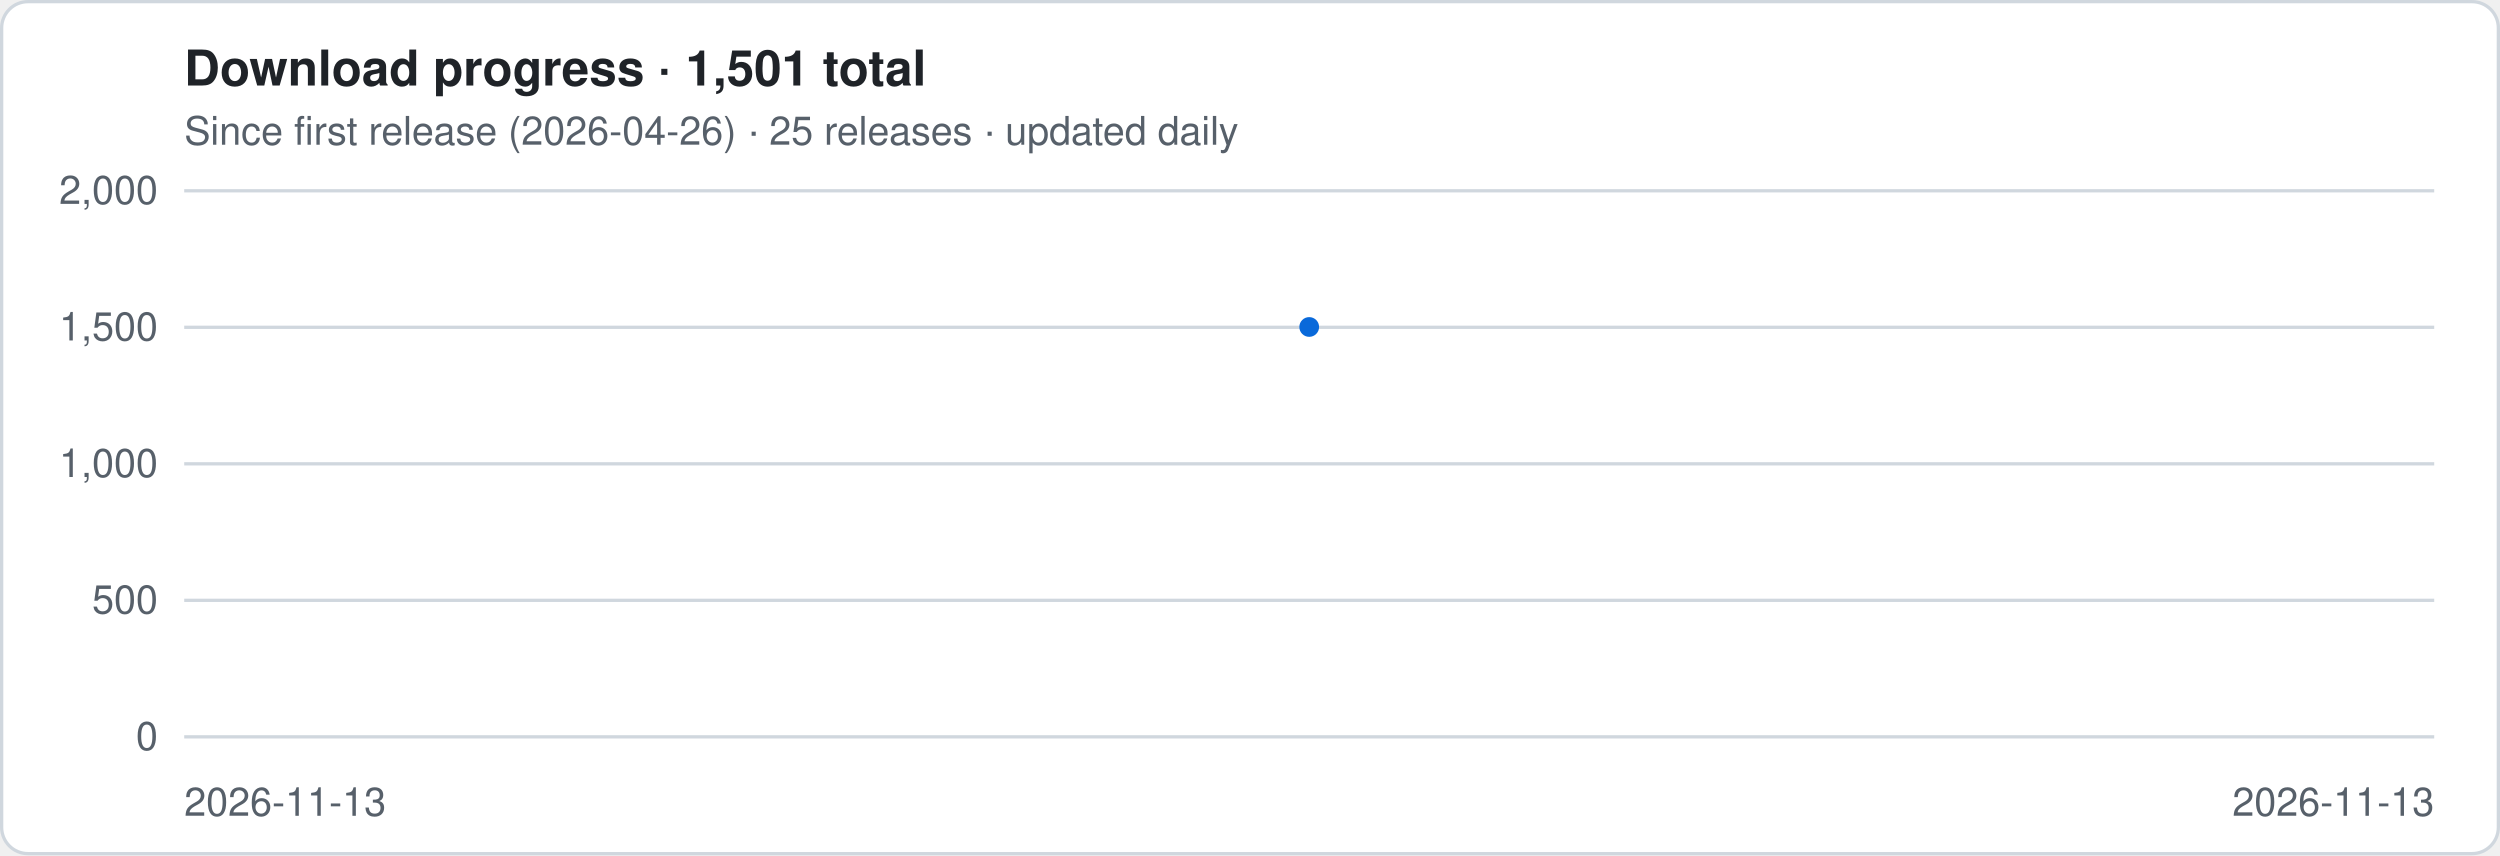
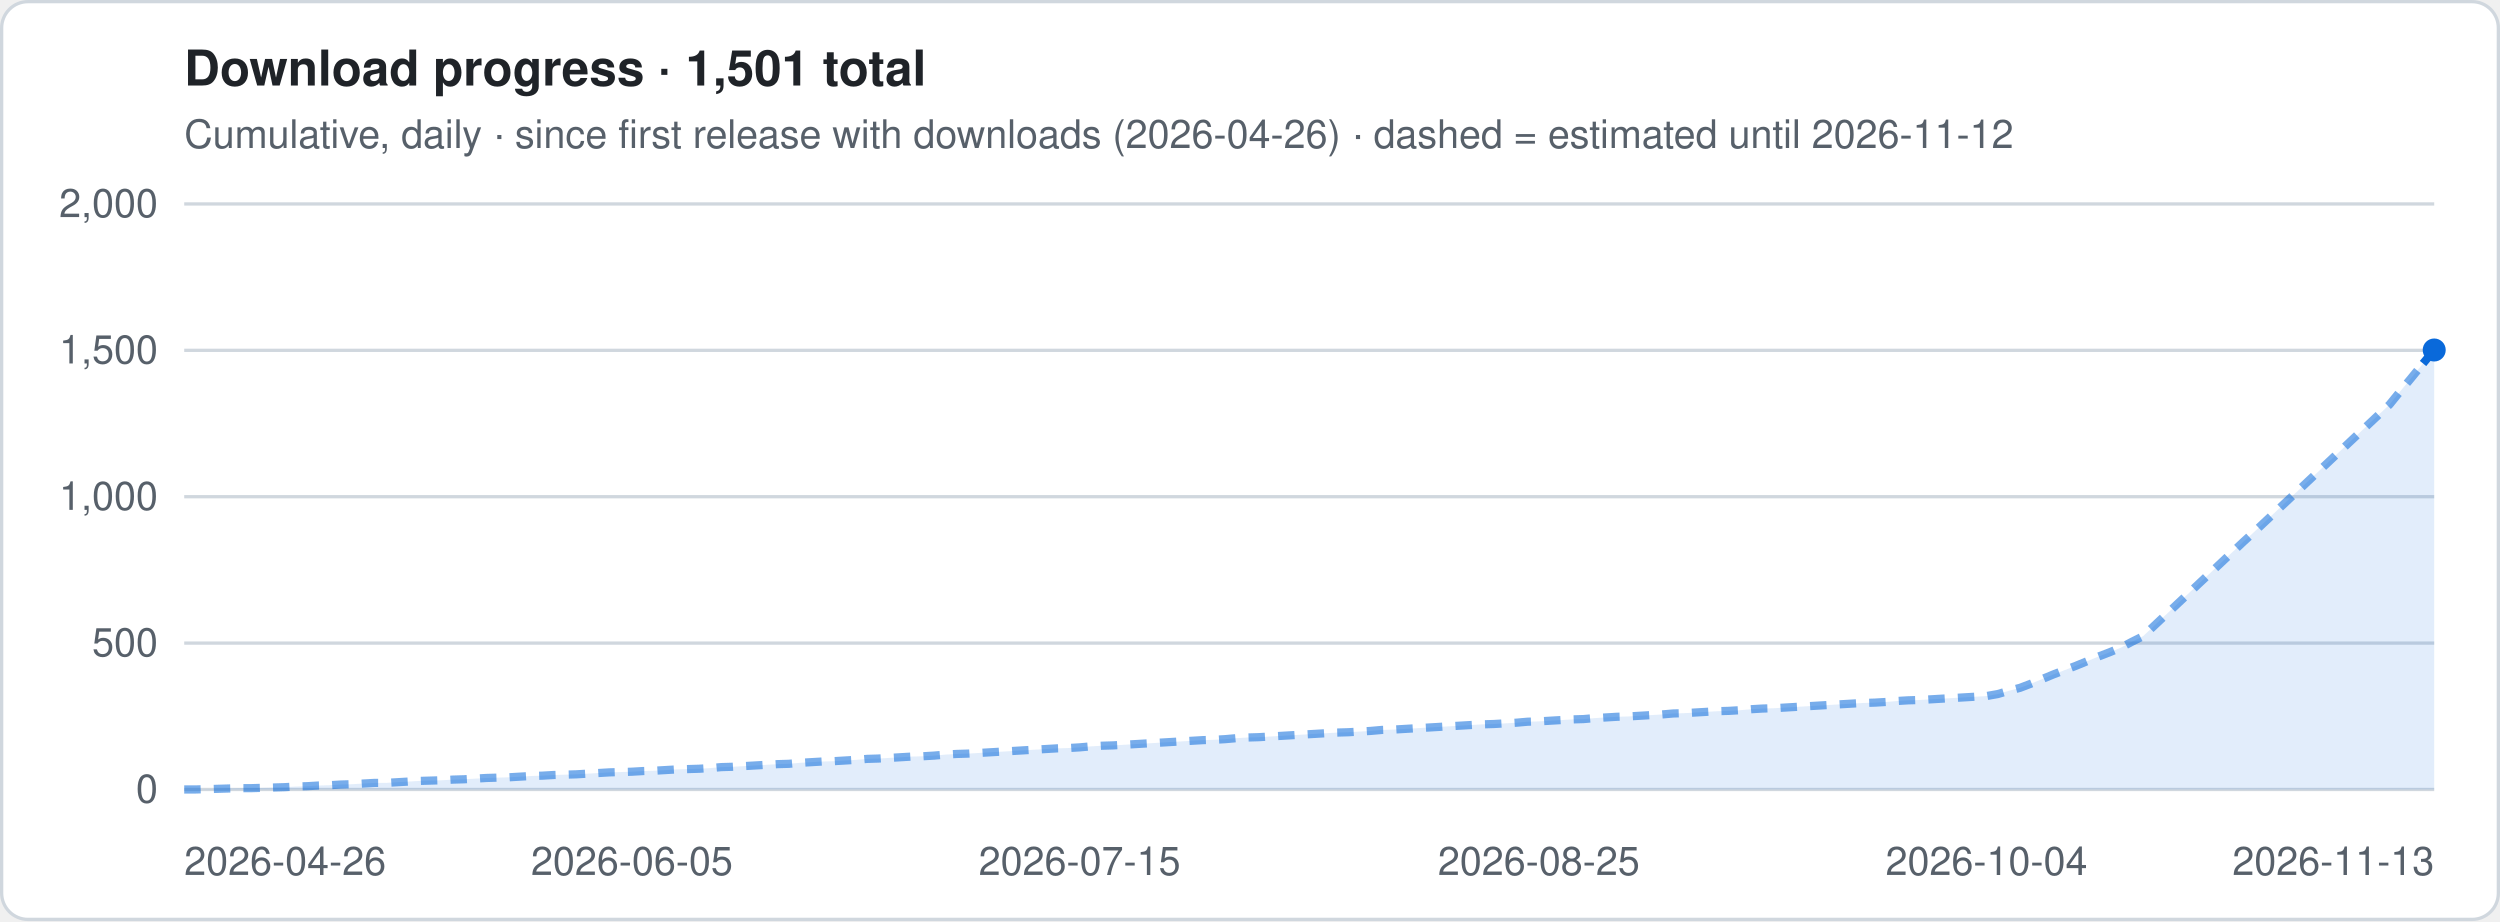
- <svg xmlns="http://www.w3.org/2000/svg" viewBox="0 0 760 260" width="760" height="260" role="img" aria-label="Download progress">
+ <svg xmlns="http://www.w3.org/2000/svg" viewBox="0 0 760 280" width="760" height="280" role="img" aria-label="Download progress · 1,501 total">
  <style>
- .t{font:12px -apple-system,Segoe UI,Helvetica,Arial,sans-serif;fill:#57606a}
- .h{font:600 15px -apple-system,Segoe UI,Helvetica,Arial,sans-serif;fill:#1f2328}
- .g{stroke:#d0d7de;stroke-width:1} .ln{stroke:#0969da;stroke-width:2.5;stroke-linejoin:round}
- .l{fill:#0969da} .a{fill:#0969da;opacity:.12} .bg{fill:#fff;stroke:#d0d7de}
- @media (prefers-color-scheme:dark){.t{fill:#9198a1}.h{fill:#f0f6fc}.g{stroke:#3d444d}.ln{stroke:#4493f8}.l{fill:#4493f8}.a{fill:#4493f8}.bg{fill:#0d1117;stroke:#3d444d}}
+ .t{font:12px -apple-system,Segoe UI,Helvetica,Arial,sans-serif;fill:#57606a}.h{font:600 15px -apple-system,Segoe UI,Helvetica,Arial,sans-serif;fill:#1f2328}
+ .g{stroke:#d0d7de;stroke-width:1}.ln{stroke:#0969da;stroke-width:2.5;stroke-linejoin:round;fill:none}
+ .es{stroke:#0969da;stroke-width:2.5;stroke-dasharray:5 4;opacity:.55;fill:none}
+ .a{fill:#0969da;opacity:.12}.b{fill:#0969da}.bg{fill:#fff;stroke:#d0d7de}
+ @media (prefers-color-scheme:dark){.t{fill:#9198a1}.h{fill:#f0f6fc}.g{stroke:#3d444d}.ln,.es{stroke:#4493f8}.a,.b{fill:#4493f8}.bg{fill:#0d1117;stroke:#3d444d}}
</style>
-   <rect x=".5" y=".5" width="759" height="259" rx="8" class="bg" />
+   <rect x=".5" y=".5" width="759" height="279" rx="8" class="bg" />
  <text x="56" y="26" class="h">Download progress · 1,501 total</text>
-   <text x="56" y="44" class="t">Since first release (2026-04-26) · 25 releases · updated daily</text>
-   <line x1="56" x2="740" y1="224.0" y2="224.0" class="g" />
-   <text x="48" y="228.0" class="t" text-anchor="end">0</text>
-   <line x1="56" x2="740" y1="182.5" y2="182.5" class="g" />
-   <text x="48" y="186.5" class="t" text-anchor="end">500</text>
-   <line x1="56" x2="740" y1="141.0" y2="141.0" class="g" />
-   <text x="48" y="145.0" class="t" text-anchor="end">1,000</text>
-   <line x1="56" x2="740" y1="99.5" y2="99.5" class="g" />
-   <text x="48" y="103.5" class="t" text-anchor="end">1,500</text>
-   <line x1="56" x2="740" y1="58.0" y2="58.0" class="g" />
-   <text x="48" y="62.0" class="t" text-anchor="end">2,000</text>
-   <circle cx="398.0" cy="99.4" r="3" class="l" />
-   <text x="56" y="248" class="t">2026-11-13</text>
-   <text x="740" y="248" class="t" text-anchor="end">2026-11-13</text>
+   <text x="56" y="45" class="t">Cumulative, daily · since first release with downloads (2026-04-26) · dashed = estimated until 2026-11-12</text>
+   <line x1="56" x2="740" y1="240.0" y2="240.0" class="g" />
+   <text x="48" y="244.0" class="t" text-anchor="end">0</text>
+   <line x1="56" x2="740" y1="195.5" y2="195.5" class="g" />
+   <text x="48" y="199.5" class="t" text-anchor="end">500</text>
+   <line x1="56" x2="740" y1="151.0" y2="151.0" class="g" />
+   <text x="48" y="155.0" class="t" text-anchor="end">1,000</text>
+   <line x1="56" x2="740" y1="106.5" y2="106.5" class="g" />
+   <text x="48" y="110.5" class="t" text-anchor="end">1,500</text>
+   <line x1="56" x2="740" y1="62.0" y2="62.0" class="g" />
+   <text x="48" y="66.0" class="t" text-anchor="end">2,000</text>
+   <polygon points="56.0,240 56.0,240.0 59.4,240.0 62.8,239.9 66.2,239.8 69.6,239.7 73.0,239.6 76.4,239.6 79.8,239.5 83.2,239.4 86.6,239.3 90.0,239.1 93.4,239.0 96.8,238.8 100.2,238.7 103.6,238.5 107.0,238.4 110.4,238.2 113.9,238.0 117.3,238.0 120.7,237.8 124.1,237.6 127.5,237.4 130.9,237.3 134.3,237.2 137.7,237.0 141.1,236.9 144.5,236.7 147.9,236.5 151.3,236.4 154.7,236.3 158.1,236.1 161.5,235.9 164.9,235.8 168.3,235.6 171.7,235.5 175.1,235.4 178.5,235.2 181.9,235.0 185.3,234.8 188.7,234.7 192.1,234.6 195.5,234.4 198.9,234.3 202.3,234.1 205.7,233.9 209.1,233.8 212.5,233.7 215.9,233.5 219.3,233.2 222.7,233.1 226.1,232.9 229.6,232.7 233.0,232.5 236.4,232.3 239.8,232.2 243.2,231.9 246.6,231.7 250.0,231.5 253.4,231.4 256.8,231.2 260.2,231.0 263.6,230.7 267.0,230.6 270.4,230.4 273.8,230.2 277.2,230.0 280.6,229.9 284.0,229.7 287.4,229.4 290.8,229.2 294.2,229.1 297.6,228.9 301.0,228.7 304.4,228.5 307.8,228.3 311.2,228.1 314.6,227.9 318.0,227.7 321.4,227.5 324.8,227.4 328.2,227.2 331.6,226.9 335.0,226.7 338.4,226.6 341.9,226.4 345.3,226.2 348.7,226.0 352.1,225.8 355.5,225.6 358.9,225.4 362.3,225.2 365.7,225.0 369.1,224.9 372.5,224.7 375.9,224.4 379.3,224.2 382.7,224.1 386.1,223.9 389.5,223.7 392.9,223.5 396.3,223.3 399.7,223.1 403.1,222.9 406.5,222.7 409.9,222.6 413.3,222.4 416.7,222.2 420.1,221.9 423.5,221.8 426.9,221.6 430.3,221.4 433.7,221.2 437.1,221.0 440.5,220.8 443.9,220.6 447.3,220.4 450.7,220.2 454.1,220.1 457.6,219.9 461.0,219.7 464.4,219.4 467.8,219.3 471.2,219.1 474.6,218.9 478.0,218.7 481.4,218.6 484.8,218.3 488.2,218.1 491.6,217.9 495.0,217.8 498.4,217.6 501.8,217.4 505.2,217.2 508.6,216.9 512.0,216.8 515.4,216.6 518.8,216.4 522.2,216.2 525.6,216.1 529.0,215.9 532.4,215.6 535.8,215.4 539.2,215.3 542.6,215.1 546.0,214.9 549.4,214.7 552.8,214.5 556.2,214.3 559.6,214.1 563.0,213.9 566.4,213.7 569.9,213.6 573.3,213.4 576.7,213.1 580.1,212.9 583.5,212.8 586.9,212.6 590.3,212.4 593.7,212.2 597.1,212.0 600.5,211.8 603.9,211.6 607.3,211.0 610.7,210.0 614.1,209.1 617.5,207.8 620.9,206.4 624.3,205.0 627.7,203.7 631.1,202.4 634.5,201.0 637.9,199.6 641.3,198.3 644.7,196.9 648.1,195.1 651.5,193.4 654.9,190.2 658.3,187.0 661.7,183.8 665.1,180.6 668.5,177.4 671.9,174.2 675.3,171.0 678.7,167.8 682.1,164.6 685.6,161.4 689.0,158.2 692.4,155.0 695.8,151.8 699.2,148.6 702.6,145.4 706.0,142.2 709.4,139.0 712.8,135.8 716.2,132.6 719.6,129.4 723.0,126.2 726.4,123.0 729.8,118.8 733.2,114.7 736.6,110.5 740.0,106.4 740.0,240" class="a" />
+   <polyline points="56.0,240.0 59.4,240.0 62.8,239.9 66.2,239.8 69.6,239.7 73.0,239.6 76.4,239.6 79.8,239.5 83.2,239.4 86.6,239.3 90.0,239.1 93.4,239.0 96.8,238.8 100.2,238.7 103.6,238.5 107.0,238.4 110.4,238.2 113.9,238.0 117.3,238.0 120.7,237.8 124.1,237.6 127.5,237.4 130.9,237.3 134.3,237.2 137.7,237.0 141.1,236.9 144.5,236.7 147.9,236.5 151.3,236.4 154.7,236.3 158.1,236.1 161.5,235.9 164.9,235.8 168.3,235.6 171.7,235.5 175.1,235.4 178.5,235.2 181.9,235.0 185.3,234.8 188.7,234.7 192.1,234.6 195.5,234.4 198.9,234.3 202.3,234.1 205.7,233.9 209.1,233.8 212.5,233.7 215.9,233.5 219.3,233.2 222.7,233.1 226.1,232.9 229.6,232.7 233.0,232.5 236.4,232.3 239.8,232.2 243.2,231.9 246.6,231.7 250.0,231.5 253.4,231.4 256.8,231.2 260.2,231.0 263.6,230.7 267.0,230.6 270.4,230.4 273.8,230.2 277.2,230.0 280.6,229.9 284.0,229.7 287.4,229.4 290.8,229.2 294.2,229.1 297.6,228.9 301.0,228.7 304.4,228.5 307.8,228.3 311.2,228.1 314.6,227.9 318.0,227.7 321.4,227.5 324.8,227.4 328.2,227.2 331.6,226.9 335.0,226.7 338.4,226.6 341.9,226.4 345.3,226.2 348.7,226.0 352.1,225.8 355.5,225.6 358.9,225.4 362.3,225.2 365.7,225.0 369.1,224.9 372.5,224.7 375.9,224.4 379.3,224.2 382.7,224.1 386.1,223.9 389.5,223.7 392.9,223.5 396.3,223.3 399.7,223.1 403.1,222.9 406.5,222.7 409.9,222.6 413.3,222.4 416.7,222.2 420.1,221.9 423.5,221.8 426.9,221.6 430.3,221.4 433.7,221.2 437.1,221.0 440.5,220.8 443.9,220.6 447.3,220.4 450.7,220.2 454.1,220.1 457.6,219.9 461.0,219.7 464.4,219.4 467.8,219.3 471.2,219.1 474.6,218.9 478.0,218.7 481.4,218.6 484.8,218.3 488.2,218.1 491.6,217.9 495.0,217.8 498.4,217.6 501.8,217.4 505.2,217.2 508.6,216.9 512.0,216.8 515.4,216.6 518.8,216.4 522.2,216.2 525.6,216.1 529.0,215.9 532.4,215.6 535.8,215.4 539.2,215.3 542.6,215.1 546.0,214.9 549.4,214.7 552.8,214.5 556.2,214.3 559.6,214.1 563.0,213.9 566.4,213.7 569.9,213.6 573.3,213.4 576.7,213.1 580.1,212.9 583.5,212.8 586.9,212.6 590.3,212.4 593.7,212.2 597.1,212.0 600.5,211.8 603.9,211.6 607.3,211.0 610.7,210.0 614.1,209.1 617.5,207.8 620.9,206.4 624.3,205.0 627.7,203.7 631.1,202.4 634.5,201.0 637.9,199.6 641.3,198.3 644.7,196.9 648.1,195.1 651.5,193.4 654.9,190.2 658.3,187.0 661.7,183.8 665.1,180.6 668.5,177.4 671.9,174.2 675.3,171.0 678.7,167.8 682.1,164.6 685.6,161.4 689.0,158.2 692.4,155.0 695.8,151.8 699.2,148.6 702.6,145.4 706.0,142.2 709.4,139.0 712.8,135.8 716.2,132.6 719.6,129.4 723.0,126.2 726.4,123.0 729.8,118.8 733.2,114.7 736.6,110.5" class="es" />
+   <polyline points="736.6,110.5 740.0,106.4" class="ln" />
+   <circle cx="740.0" cy="106.4" r="3.5" class="b" />
+   <text x="56.0" y="266" class="t" text-anchor="start">2026-04-26</text>
+   <text x="192.1" y="266" class="t" text-anchor="middle">2026-06-05</text>
+   <text x="328.2" y="266" class="t" text-anchor="middle">2026-07-15</text>
+   <text x="467.8" y="266" class="t" text-anchor="middle">2026-08-25</text>
+   <text x="603.9" y="266" class="t" text-anchor="middle">2026-10-04</text>
+   <text x="740.0" y="266" class="t" text-anchor="end">2026-11-13</text>
</svg>
